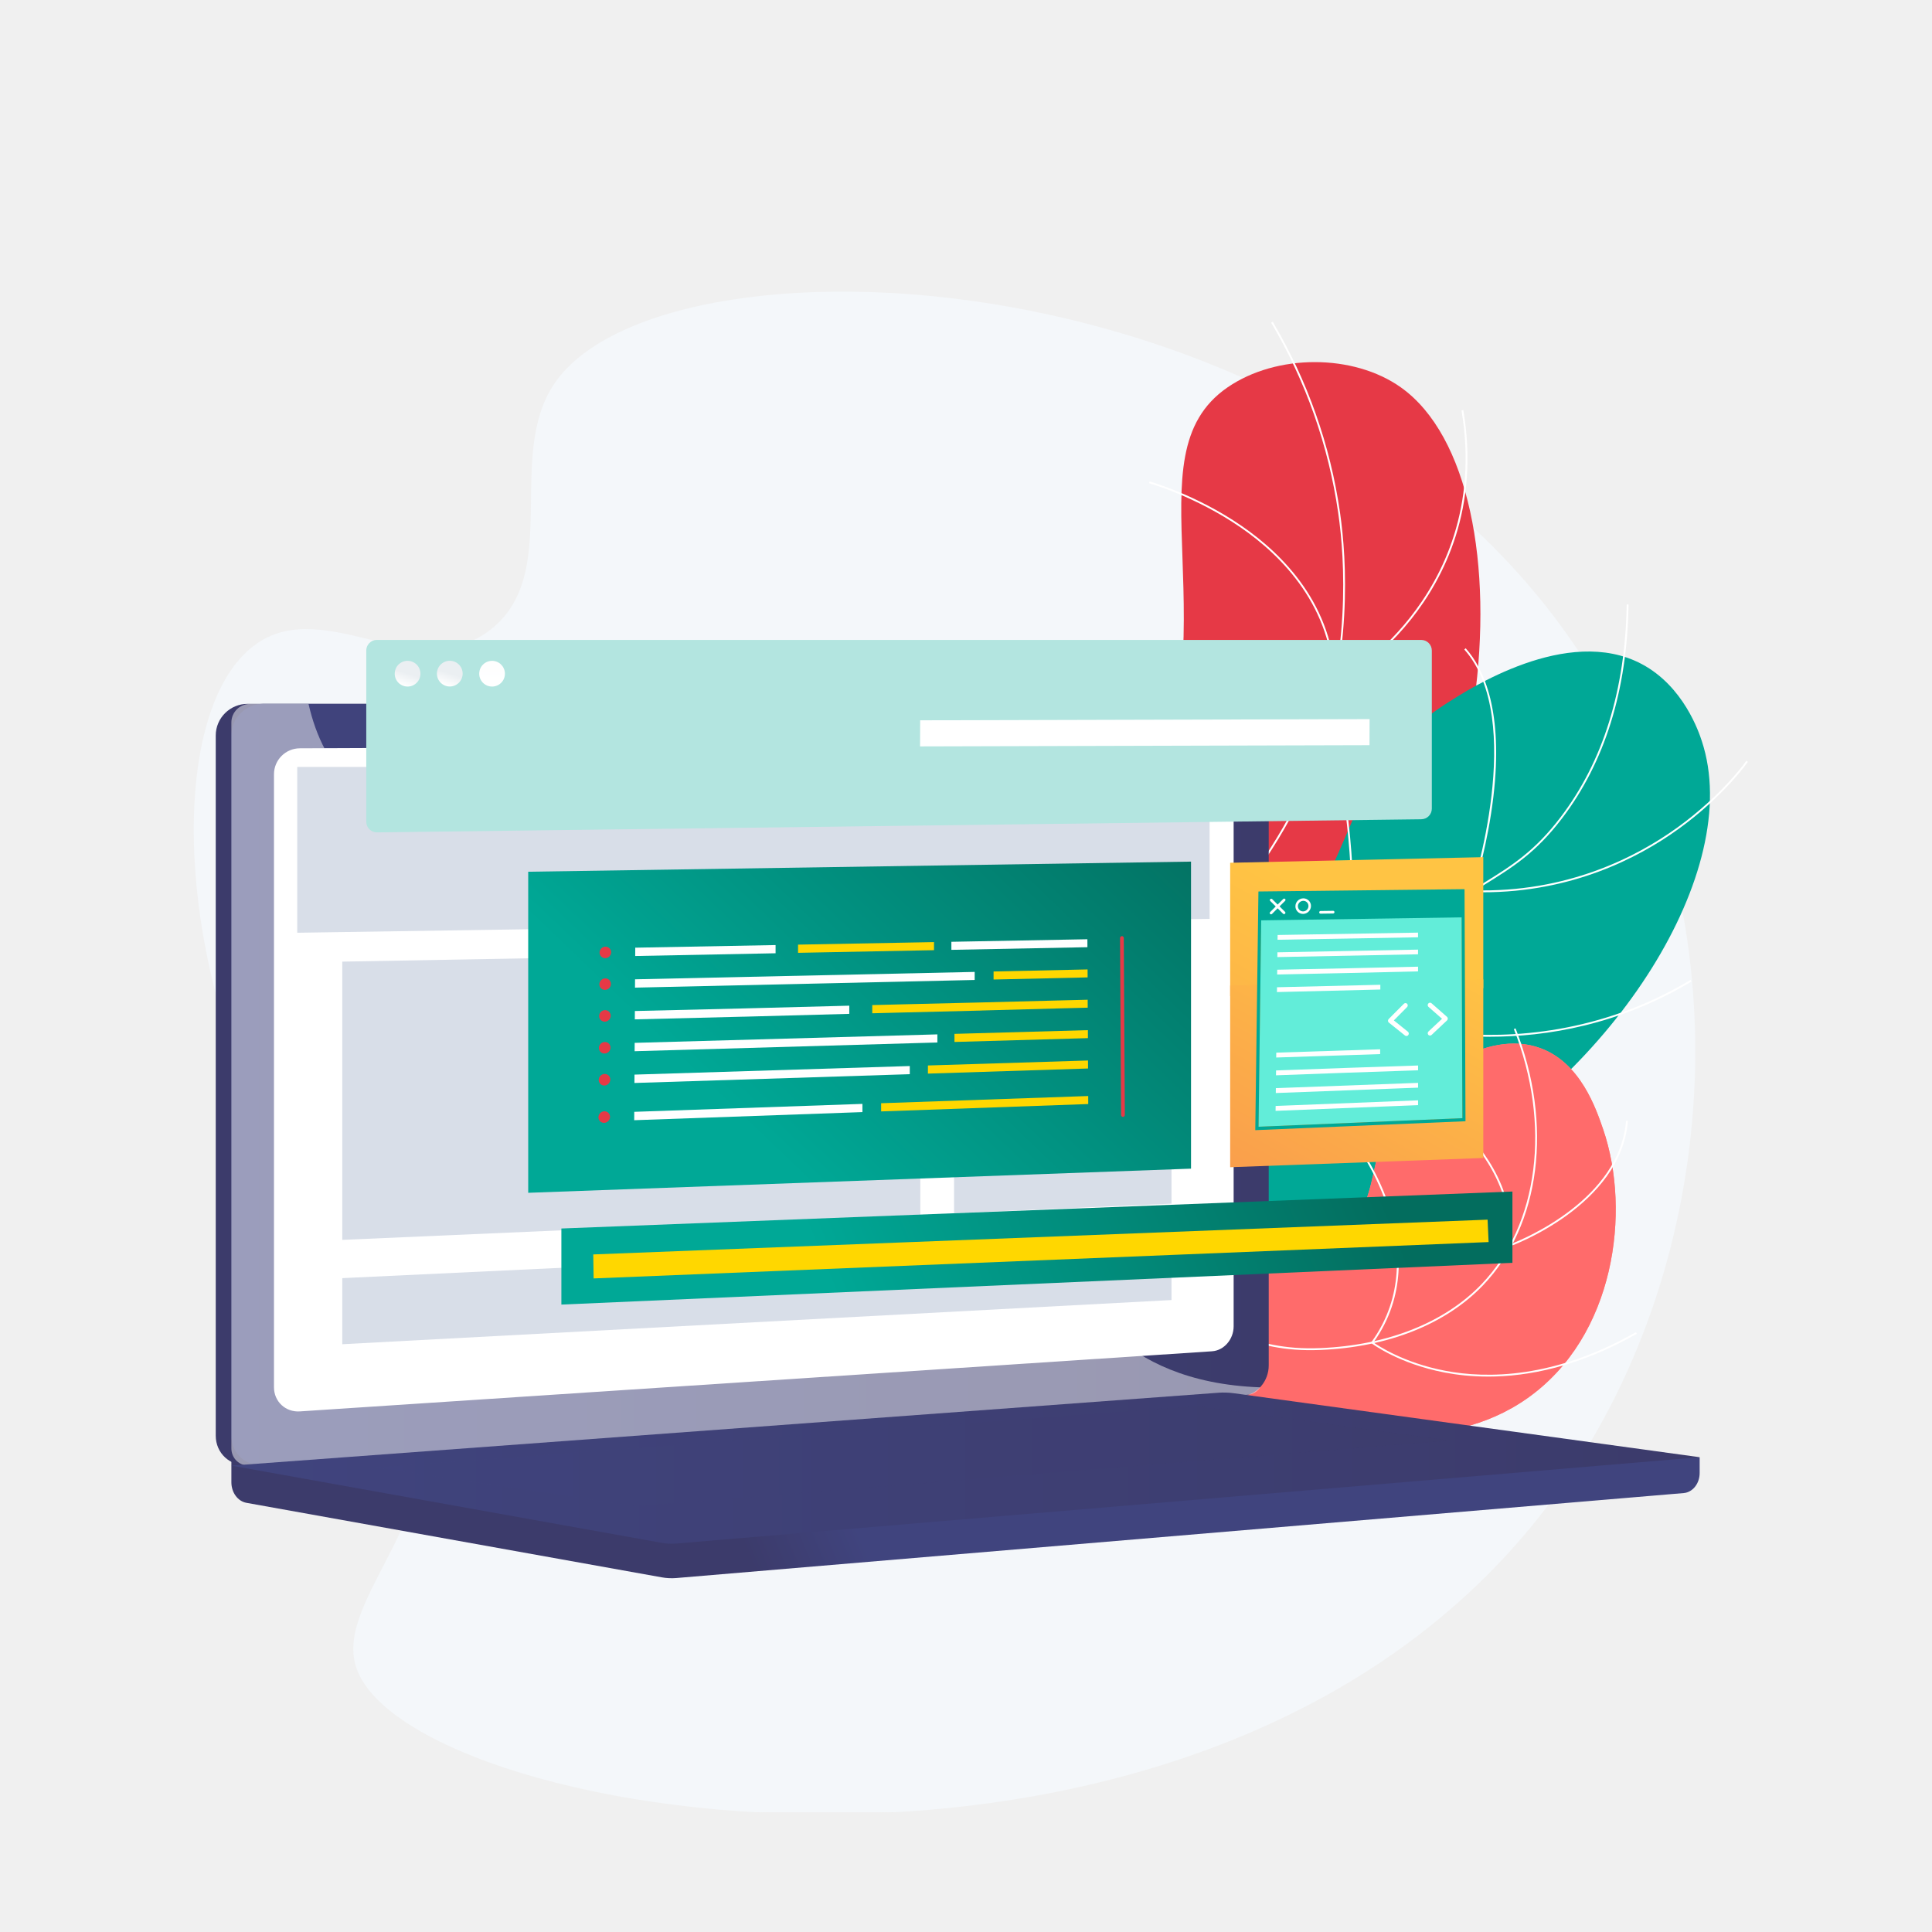
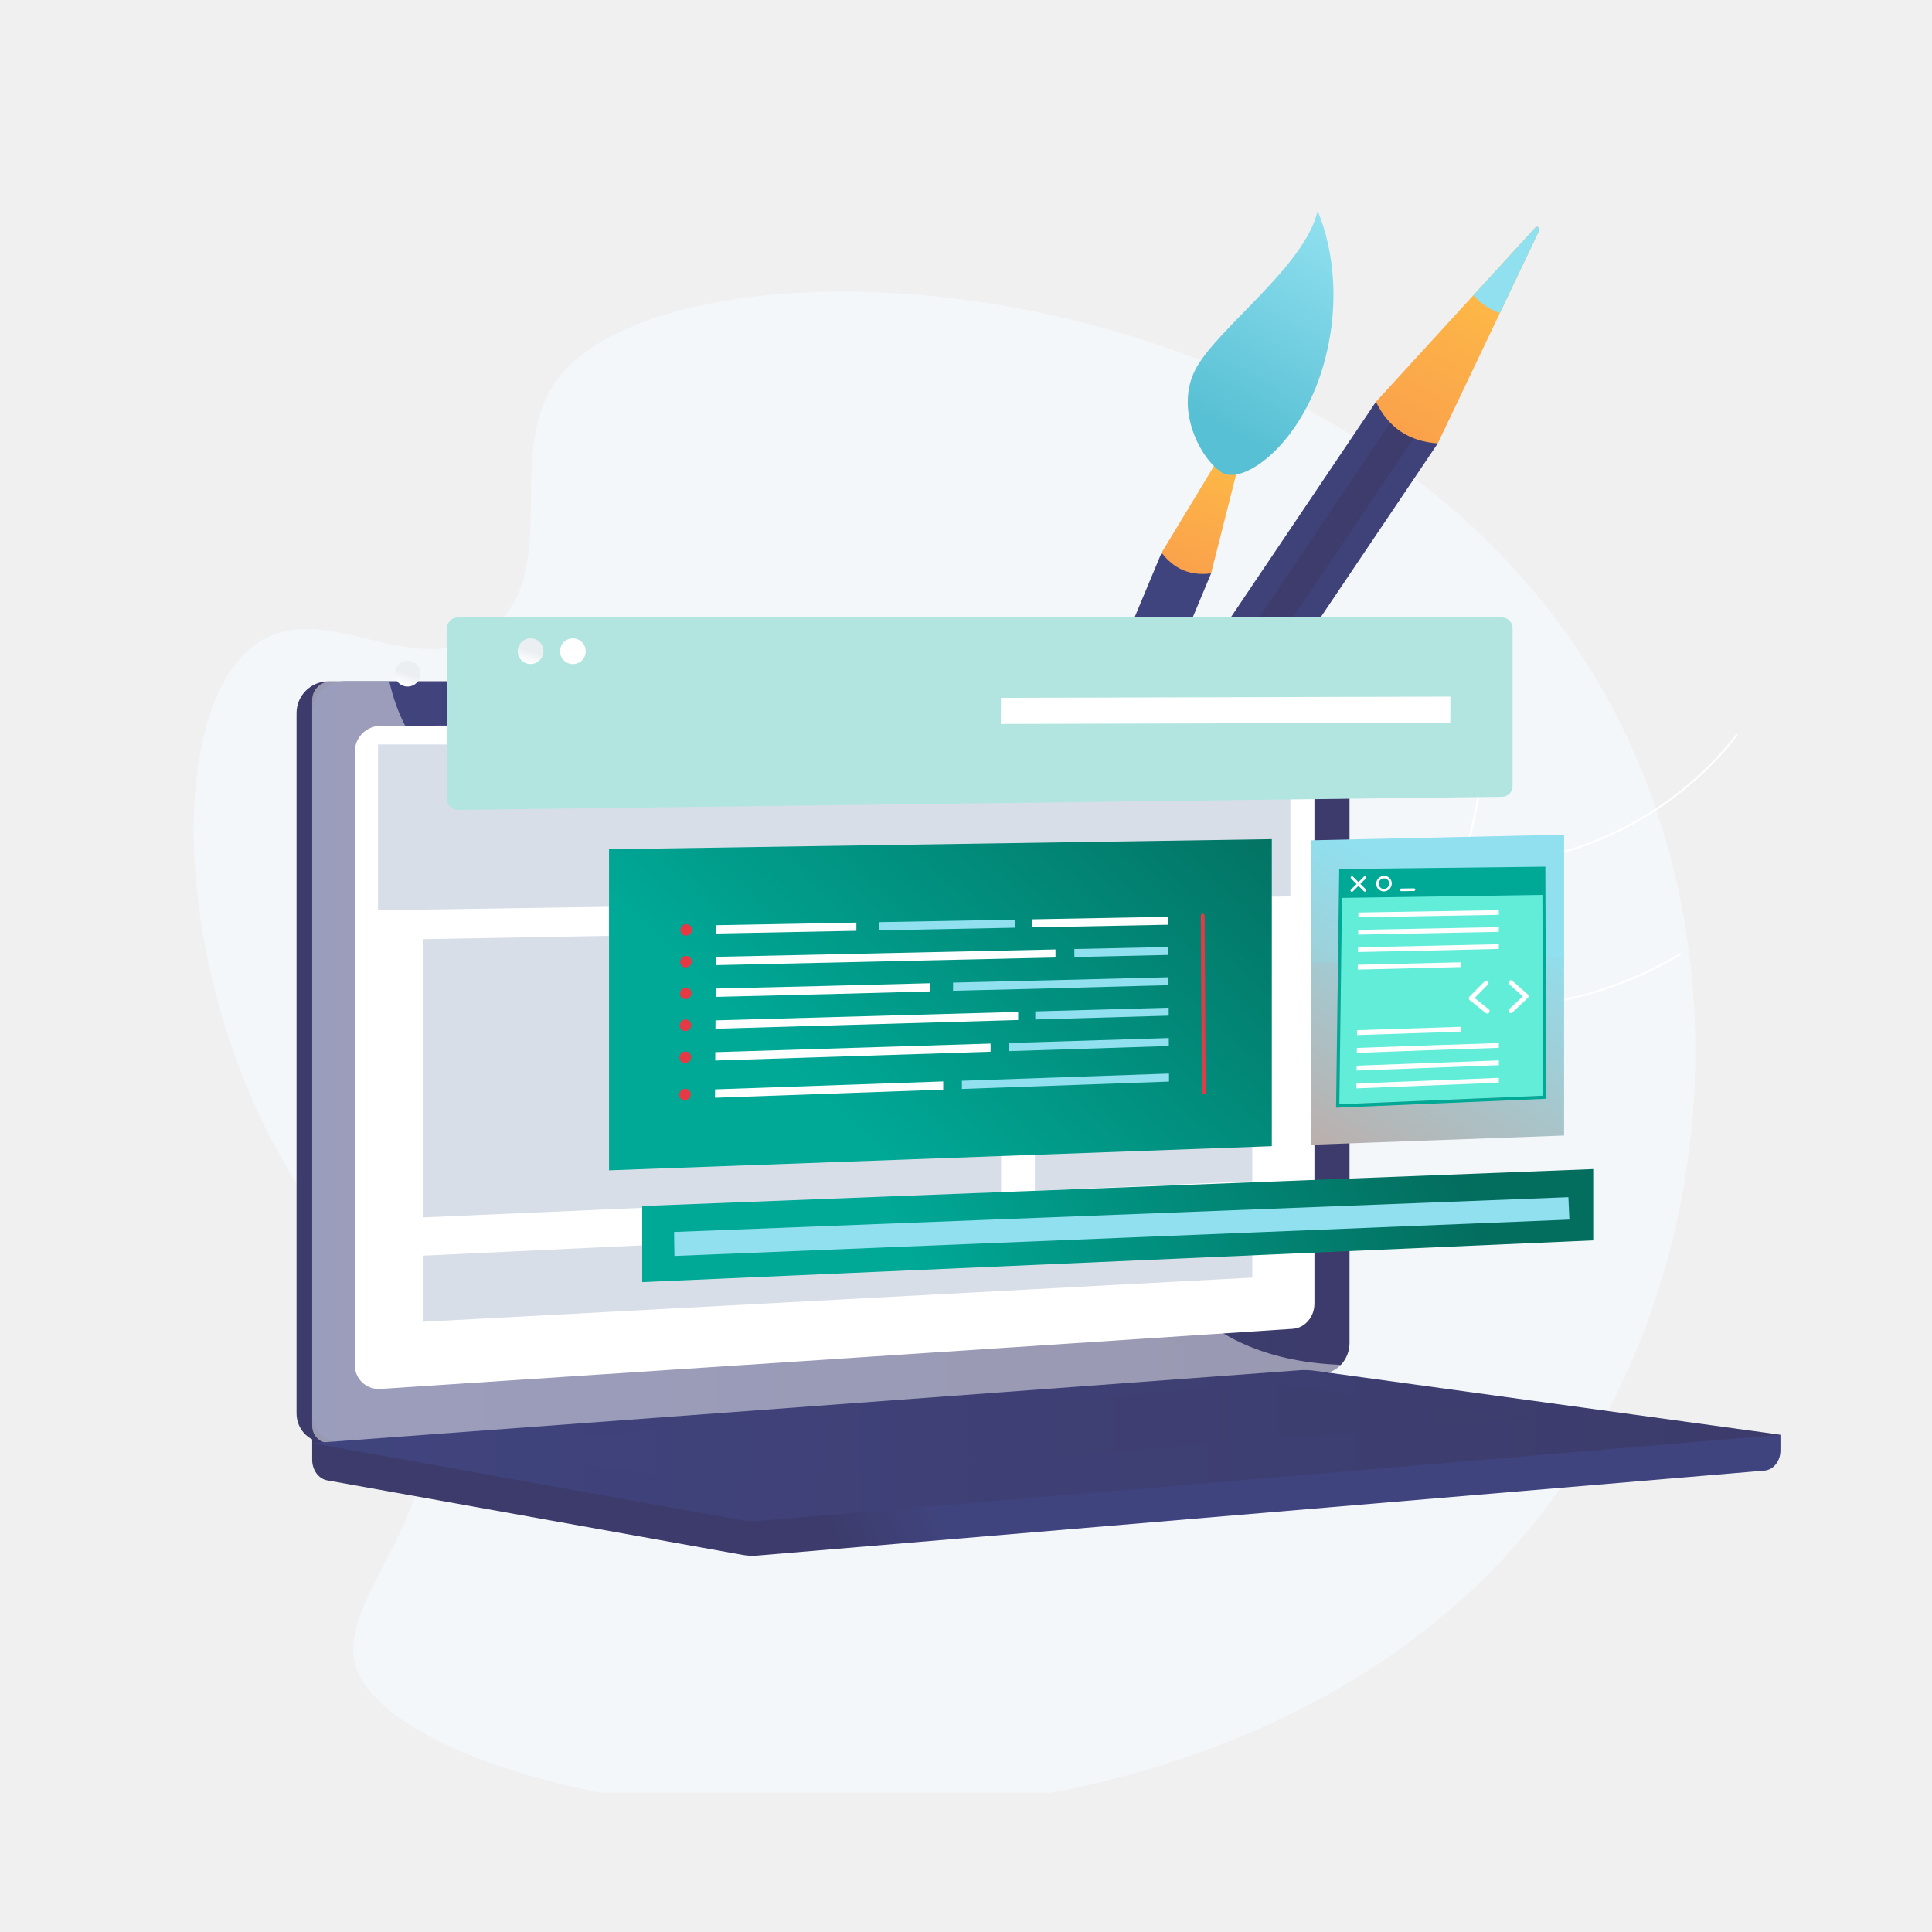
<svg xmlns="http://www.w3.org/2000/svg" width="430" height="430" viewBox="0 0 430 430" fill="none">
-   <mask id="mask0_116_3062" style="mask-type:luminance" maskUnits="userSpaceOnUse" x="25" y="21" width="383" height="383">
-     <path d="M407.412 21.392H25.447V403.357H407.412V21.392Z" fill="white" />
+   <mask id="mask0_116_3062" style="mask-type:luminance" maskUnits="userSpaceOnUse" x="21" y="17" width="382" height="382">
+     <path d="M402.965 17H21V398.965H402.965V17Z" fill="white" />
  </mask>
  <g mask="url(#mask0_116_3062)">
    <path d="M123.462 85.278C112.239 101.639 125.397 128.166 108.743 140.468C92.532 152.448 72.614 132.814 57.336 143.121C34.671 158.416 38.812 228.403 71.948 271.889C81.915 284.965 90.24 290.056 93.929 304.844C101.85 336.604 74.016 355.494 79.314 371.202C91.237 406.569 274.637 436.244 348.223 329.956C382.593 280.317 387.735 208.636 357.025 154.194C301.538 55.818 148.642 48.564 123.457 85.273L123.462 85.278Z" fill="#F4F7FA" />
-     <path d="M218.728 334.6C213.173 317.662 207.514 291.811 214.136 263.104C221.738 230.14 238.581 223.548 253.709 188.314C275.299 138.021 250.866 101.587 273.213 86.215C284.114 78.72 301.249 78.712 311.815 86.237C341.962 107.711 333.697 201.236 285.864 237.73C264.231 254.237 245.354 252.277 229.121 273.639C214.776 292.512 215.903 317.413 218.724 334.596L218.728 334.6Z" fill="url(#paint0_linear_116_3062)" />
-     <path d="M215.267 291.97L214.867 291.867C216.686 284.716 219.132 277.69 222.134 270.986C229.044 255.562 236.659 247.091 246.3 236.367C252.565 229.396 259.664 221.497 267.869 210.175C283.211 188.998 287.971 181.563 292.228 169.605C300.656 145.92 299.362 124.691 297.84 114.143C295.681 99.179 290.658 84.938 282.918 71.819L283.271 71.608C291.041 84.774 296.081 99.068 298.244 114.083C299.77 124.67 301.069 145.976 292.615 169.742C288.345 181.752 283.572 189.204 268.204 210.416C259.987 221.755 252.879 229.663 246.605 236.642C236.99 247.34 229.396 255.79 222.512 271.154C219.515 277.836 217.081 284.84 215.267 291.97Z" fill="white" />
-     <path d="M296.872 152.861V152.521C296.558 135.072 285.404 123.775 276.099 117.373C266.002 110.428 255.859 107.577 255.755 107.552L255.863 107.156C255.966 107.186 266.179 110.05 276.331 117.037C285.653 123.453 296.816 134.74 297.268 152.173C298.876 151.235 306.723 146.402 313.784 137.51C321.042 128.364 328.928 112.935 325.282 91.341L325.686 91.272C329.363 113.021 321.412 128.57 314.098 137.781C306.173 147.757 297.255 152.659 297.169 152.706L296.872 152.869V152.861Z" fill="white" />
-     <path d="M294.137 208.894C292.353 208.894 290.667 208.804 289.11 208.662C279.315 207.767 272.297 204.59 272.224 204.555L272.065 204.482L272.108 204.314C276.602 187.183 272.702 174.563 268.642 166.99C264.239 158.782 258.701 154.572 258.645 154.529L258.89 154.202C258.946 154.245 264.545 158.498 268.995 166.78C273.084 174.395 277.01 187.067 272.551 204.25C273.639 204.719 280.235 207.436 289.158 208.253C298.123 209.07 311.35 208.073 323.407 198.69L323.661 199.017C313.59 206.856 302.711 208.894 294.137 208.894Z" fill="white" />
-     <path d="M273.966 241.626C268.741 241.626 264.45 240.899 261.13 239.996C252.926 237.764 248.721 233.984 248.678 233.946L248.57 233.847L248.63 233.714C256.228 216.311 245.629 187.845 245.521 187.557L245.904 187.411C246.012 187.699 256.611 216.174 249.065 233.735C249.774 234.333 253.876 237.596 261.264 239.6C268.759 241.634 281.259 242.756 298.265 236.543L298.407 236.93C288.809 240.434 280.631 241.621 273.966 241.621V241.626Z" fill="white" />
-     <path d="M201.498 308.048C199.619 296.67 198.535 278.902 207.797 263.014C223.953 235.292 253.399 244.489 281.585 214.789C304.32 190.834 297.156 172.219 322.345 156.301C326.563 153.635 348.842 138.972 365.41 147.804C374.745 152.779 378.129 162.996 378.761 164.914C388.359 193.9 358.831 239.286 320.346 260.042C298.235 271.971 291.101 268.071 252.191 281.981C229.328 290.155 212.158 300.677 201.494 308.043L201.498 308.048Z" fill="url(#paint1_linear_116_3062)" />
-     <path d="M198.174 321.73L197.77 321.648C203.433 294.455 214.17 276.185 229.685 267.348C237.278 263.022 243.328 262.334 249.727 261.612C256.611 260.834 263.736 260.025 273.132 254.345C282.265 248.819 285.542 243.5 289.687 236.771C293.415 230.712 298.059 223.178 308.473 213.138C317.602 204.34 324.25 200.221 330.12 196.587C336.475 192.653 341.493 189.54 347.302 181.929C356.792 169.489 361.755 153.54 362.047 134.525H362.46C362.167 153.639 357.175 169.669 347.629 182.178C341.773 189.853 336.724 192.98 330.335 196.94C324.487 200.56 317.856 204.667 308.761 213.439C298.381 223.441 293.755 230.957 290.039 236.99C285.864 243.771 282.566 249.125 273.347 254.702C263.869 260.429 256.706 261.242 249.774 262.025C243.414 262.743 237.407 263.426 229.887 267.709C214.475 276.486 203.807 294.666 198.174 321.734V321.73Z" fill="white" />
-     <path d="M330.042 198.591C329.26 198.591 328.468 198.578 327.669 198.557L327.393 198.548L327.479 198.286C327.604 197.907 339.812 160.162 325.906 144.557L326.211 144.282C330.27 148.84 334.639 158.279 332.373 177.362C331.147 187.699 328.46 196.54 327.948 198.153C348.622 198.712 364.012 190.886 373.287 184.208C383.388 176.932 388.625 169.411 388.677 169.334L389.017 169.566C388.965 169.643 383.693 177.212 373.541 184.53C364.528 191.023 349.783 198.595 330.038 198.595L330.042 198.591Z" fill="white" />
-     <path d="M331.564 230.751C328.374 230.751 325.411 230.587 322.719 230.325C308.254 228.932 298.446 224.61 298.347 224.567L298.184 224.494L298.231 224.322C303.666 204.641 298.871 176.635 298.824 176.356L299.228 176.283C299.276 176.562 304.062 204.495 298.678 224.254C300.007 224.817 309.385 228.622 322.775 229.908C336.058 231.185 356.122 230.17 376.267 218.096L376.478 218.449C360.31 228.141 344.198 230.742 331.564 230.742V230.751Z" fill="white" />
-     <path d="M314.425 276.662C295.522 276.662 280.923 272.667 271.837 269.219C261.492 265.293 255.871 261.199 255.816 261.16L255.644 261.031L255.781 260.864C270.724 242.623 264.901 212.484 264.841 212.179L265.245 212.097C265.306 212.403 271.128 242.541 256.237 260.95C258.413 262.459 280.416 277.01 317.323 276.215L317.331 276.623C316.351 276.645 315.379 276.653 314.42 276.653L314.425 276.662Z" fill="white" />
-     <path d="M221.196 306.057C227.522 301.507 237.88 294.928 251.808 289.988C276.585 281.203 287.941 286.384 298.429 275.909C309.286 265.069 302.256 254.388 315.25 242.279C316.342 241.26 330.3 228.596 342.925 233.314C351.757 236.612 355.197 246.648 356.81 251.356C363.07 269.627 359.433 297.47 339.937 311.204C321.455 324.224 298.059 318.019 290.628 315.994C277.595 312.446 274.508 307.368 261.259 304.156C245.147 300.252 230.665 303.146 221.192 306.057H221.196Z" fill="url(#paint2_linear_116_3062)" />
-     <path d="M221.196 306.057C227.522 301.507 237.88 294.928 251.808 289.988C276.585 281.203 287.941 286.384 298.429 275.909C309.286 265.069 302.256 254.388 315.25 242.279C316.342 241.26 330.3 228.596 342.925 233.314C351.757 236.612 355.197 246.648 356.81 251.356C363.07 269.627 359.433 297.47 339.937 311.204C321.455 324.224 298.059 318.019 290.628 315.994C277.595 312.446 274.508 307.368 261.259 304.156C245.147 300.252 230.665 303.146 221.192 306.057H221.196Z" fill="url(#paint3_linear_116_3062)" />
-     <path d="M215.998 310.168L215.753 309.836C231.164 298.558 246.218 293.247 260.481 294.043C266.72 294.391 271.098 295.78 275.329 297.121C280.622 298.798 285.619 300.385 293.914 300.041C308.839 299.418 321.576 294.352 329.776 285.782C342.473 272.504 345.286 250.234 336.935 229.039L337.318 228.889C345.724 250.23 342.882 272.676 330.072 286.066C321.799 294.718 308.964 299.826 293.935 300.454C285.563 300.802 280.536 299.207 275.209 297.517C270.999 296.184 266.647 294.804 260.46 294.455C246.287 293.664 231.327 298.949 215.993 310.168H215.998Z" fill="white" />
-     <path d="M335.903 277.449L335.925 277.135C336.884 264.42 329.225 254.775 322.633 248.923C315.478 242.572 308 239.192 307.927 239.157L308.095 238.783C308.172 238.818 315.702 242.223 322.904 248.617C329.509 254.483 337.172 264.123 336.355 276.847C339.141 275.768 360.512 266.927 361.91 249.439L362.318 249.473C360.804 268.35 336.441 277.26 336.196 277.346L335.899 277.453L335.903 277.449Z" fill="white" />
-     <path d="M331.199 306.379C327.531 306.379 324.293 306.009 321.537 305.48C311.316 303.52 305.339 299.03 305.279 298.987L305.119 298.867L305.236 298.704C312.679 288.439 311.445 277.191 309.093 269.563C306.543 261.281 302.174 255.364 302.131 255.304L302.462 255.059C302.505 255.119 306.917 261.096 309.488 269.442C311.853 277.118 313.1 288.427 305.691 298.781C306.706 299.499 312.434 303.326 321.636 305.085C330.988 306.874 345.944 306.835 364.103 296.498L364.305 296.855C351.375 304.212 340.048 306.383 331.195 306.383L331.199 306.379Z" fill="white" />
-     <path d="M378.288 324.332L51.497 321.485V329.904C51.497 332.192 52.92 334.131 54.851 334.48L147.258 351.06C148.354 351.258 149.468 351.31 150.573 351.215L374.736 332.308C376.736 332.141 378.288 330.193 378.288 327.84V324.327V324.332Z" fill="url(#paint4_linear_116_3062)" />
-     <path d="M273.089 310.683L55.092 326.086C51.191 326.361 48.018 323.433 48.018 319.541V163.701C48.018 159.809 51.191 156.657 55.092 156.657H273.089C276.301 156.657 278.902 159.508 278.902 163.026V303.902C278.902 307.42 276.305 310.451 273.089 310.679V310.683Z" fill="url(#paint5_linear_116_3062)" />
-     <path d="M276.563 310.683L58.566 326.086C54.666 326.361 51.492 323.433 51.492 319.541V163.701C51.492 159.809 54.666 156.657 58.566 156.657H276.563C279.775 156.657 282.377 159.508 282.377 163.026V303.902C282.377 307.42 279.779 310.451 276.563 310.679V310.683Z" fill="url(#paint6_linear_116_3062)" />
-     <path d="M269.773 300.751L66.732 314.132C63.558 314.343 60.978 311.939 60.978 308.761V172.322C60.978 169.145 63.558 166.56 66.732 166.548L269.773 165.709C272.422 165.7 274.568 168.035 274.568 170.925V295.195C274.568 298.089 272.422 300.574 269.773 300.746V300.751Z" fill="white" />
-     <path d="M175.264 160.923C175.264 162.372 174.141 163.546 172.757 163.55C171.372 163.555 170.246 162.381 170.246 160.932C170.246 159.483 171.372 158.304 172.757 158.304C174.141 158.304 175.264 159.474 175.264 160.923Z" fill="white" />
+     <path d="M194.773 275.599C197.764 278.767 201.437 280.302 205.793 280.204L269.552 127.618L258.532 123.014L194.773 275.599Z" fill="url(#paint0_linear_116_3062)" />
+     <path d="M258.532 123.013C261.276 126.653 264.939 128.213 269.552 127.617L278.833 90.924C278.925 90.497 278.357 90.26 278.117 90.624L258.532 123.012V123.013Z" fill="url(#paint1_linear_116_3062)" />
+     <path d="M293.245 47C293.245 47 299.875 60.582 294.984 79.714C290.093 98.847 276.664 108.093 271.987 105.207C267.31 102.322 261.253 91.104 266.185 82.001C271.119 72.897 290.379 59.29 293.245 47Z" fill="url(#paint2_linear_116_3062)" />
+     <path d="M177.982 279.88C181.195 285.005 185.779 288.093 191.737 289.143L319.998 98.692L306.243 89.429L177.982 279.88Z" fill="url(#paint3_linear_116_3062)" />
+     <path d="M186.628 287.594C184.705 286.728 182.976 285.573 181.441 284.131L310.592 92.359L315.764 95.843L186.627 287.594H186.628Z" fill="url(#paint4_linear_116_3062)" />
+     <path d="M306.243 89.429C308.991 95.131 313.555 98.249 319.998 98.692L342.601 51.25C342.842 50.693 342.133 50.215 341.707 50.648L306.243 89.428V89.429Z" fill="url(#paint5_linear_116_3062)" />
+     <path d="M342.601 51.251L333.815 69.692C331.509 68.856 329.544 67.532 327.916 65.729L341.708 50.648C342.134 50.215 342.843 50.693 342.602 51.25L342.601 51.251Z" fill="#90E0EF" />
+     <path d="M312.119 203.894C310.335 203.894 308.649 203.804 307.092 203.662C297.297 202.767 290.279 199.59 290.206 199.555L290.047 199.482L290.09 199.314C294.584 182.183 290.684 169.563 286.624 161.99C282.221 153.782 276.683 149.572 276.627 149.529L276.872 149.202C276.928 149.245 282.527 153.498 286.977 161.78C291.066 169.395 294.992 182.067 290.533 199.25C291.621 199.719 298.217 202.436 307.14 203.253C316.105 204.07 329.332 203.073 341.389 193.69L341.643 194.017C331.572 201.856 320.693 203.894 312.119 203.894Z" fill="white" />
+     <path d="M291.948 236.625C286.723 236.625 282.432 235.899 279.112 234.996C270.908 232.764 266.703 228.984 266.66 228.946L266.552 228.847L266.612 228.713C274.21 211.311 263.611 182.845 263.503 182.557L263.886 182.411C263.994 182.699 274.593 211.174 267.047 228.735C267.756 229.333 271.858 232.596 279.246 234.6C286.741 236.634 299.241 237.756 316.247 231.543L316.389 231.93C306.791 235.434 298.613 236.621 291.948 236.621V236.625Z" fill="white" />
+     <path d="M327.802 192.585C327.019 192.585 326.228 192.572 325.428 192.551L325.153 192.542L325.239 192.28C325.363 191.901 337.571 154.156 323.665 138.551L323.97 138.276C328.029 142.834 332.398 152.273 330.132 171.356C328.907 181.693 326.219 190.534 325.707 192.147C346.382 192.706 361.772 184.88 371.047 178.202C381.147 170.926 386.385 163.405 386.436 163.328L386.776 163.56C386.724 163.638 381.453 171.206 371.3 178.524C362.288 185.017 347.543 192.589 327.797 192.589L327.802 192.585Z" fill="white" />
+     <path d="M329.324 224.745C326.133 224.745 323.17 224.581 320.479 224.319C306.013 222.926 296.205 218.604 296.106 218.561L295.943 218.488L295.99 218.316C301.425 198.635 296.631 170.629 296.584 170.35L296.988 170.277C297.035 170.556 301.821 198.489 296.437 218.248C297.766 218.811 307.144 222.616 320.535 223.902C333.817 225.179 353.881 224.164 374.027 212.09L374.237 212.443C358.069 222.135 341.957 224.736 329.324 224.736V224.745Z" fill="white" />
+     <path d="M332.407 271.662C313.504 271.662 298.905 267.667 289.819 264.219C279.474 260.293 273.853 256.199 273.798 256.16L273.626 256.031L273.763 255.864C288.706 237.623 282.883 207.484 282.823 207.179L283.227 207.097C283.288 207.403 289.11 237.541 274.219 255.95C276.395 257.459 298.398 272.01 335.305 271.215L335.313 271.623C334.333 271.645 333.361 271.653 332.402 271.653L332.407 271.662Z" fill="white" />
+     <path d="M396.27 319.332L69.479 316.485V324.904C69.479 327.192 70.902 329.131 72.833 329.48L165.24 346.06C166.336 346.258 167.45 346.31 168.555 346.215L392.718 327.308C394.718 327.141 396.27 325.193 396.27 322.84V319.327V319.332Z" fill="url(#paint6_linear_116_3062)" />
+     <path d="M291.071 305.683L73.073 321.086C69.173 321.361 66 318.433 66 314.541V158.701C66 154.809 69.173 151.657 73.073 151.657H291.071C294.283 151.657 296.884 154.508 296.884 158.026V298.902C296.884 302.42 294.287 305.451 291.071 305.679V305.683Z" fill="url(#paint7_linear_116_3062)" />
+     <path d="M294.545 305.683L76.548 321.086C72.648 321.361 69.474 318.433 69.474 314.541V158.701C69.474 154.809 72.648 151.657 76.548 151.657H294.545C297.757 151.657 300.359 154.508 300.359 158.026V298.902C300.359 302.42 297.761 305.451 294.545 305.679V305.683Z" fill="url(#paint8_linear_116_3062)" />
+     <path d="M287.755 295.75L84.714 309.132C81.54 309.343 78.96 306.939 78.96 303.761V167.322C78.96 164.145 81.54 161.56 84.714 161.548L287.755 160.709C290.404 160.7 292.55 163.035 292.55 165.925V290.195C292.55 293.089 290.404 295.574 287.755 295.746V295.75Z" fill="white" />
+     <path d="M193.246 155.923C193.246 157.372 192.123 158.546 190.739 158.55C189.354 158.555 188.228 157.381 188.228 155.932C188.228 154.483 189.354 153.304 190.739 153.304C192.123 153.304 193.246 154.474 193.246 155.923Z" fill="white" />
    <g opacity="0.48">
-       <path d="M224.043 267.942C207.239 258.899 194.025 270.358 181.271 259.053C173.539 252.199 177.336 247.091 167.82 236.848C157.285 225.505 150.423 229.319 139.836 219.111C126.446 206.202 133.141 196.157 121.608 186.891C107.616 175.646 92.527 186.052 79.21 175.272C73.466 170.62 70.314 163.86 68.667 156.67H55.633C53.35 156.67 51.497 158.524 51.497 160.803V322.345C51.497 324.628 53.35 326.348 55.633 326.185L277.806 310.413C278.898 310.335 279.861 309.699 280.485 308.774C264.222 308.181 254.229 302.729 247.843 297.091C235.348 286.066 237.515 275.191 224.043 267.942Z" fill="white" />
+       <path d="M242.025 262.942C225.22 253.899 212.007 265.358 199.253 254.053C191.521 247.199 195.318 242.091 185.802 231.848C175.267 220.505 168.405 224.319 157.818 214.111C144.428 201.202 151.123 191.157 139.59 181.891C125.598 170.646 110.509 181.052 97.192 170.272C91.448 165.62 88.296 158.86 86.649 151.67H73.615C71.332 151.67 69.479 153.524 69.479 155.803V317.345C69.479 319.628 71.332 321.348 73.615 321.185L295.788 305.413C296.88 305.335 297.843 304.699 298.467 303.774C282.204 303.181 272.211 297.728 265.825 292.091C253.33 281.066 255.497 270.191 242.025 262.942Z" fill="white" />
    </g>
-     <path d="M271.124 309.983L51.492 326.198L147.253 343.381C148.35 343.578 149.464 343.63 150.569 343.535L378.284 324.327L274.615 310.09C273.454 309.931 272.289 309.892 271.124 309.978V309.983Z" fill="url(#paint7_linear_116_3062)" />
-     <path opacity="0.3" d="M83.54 326.607L266.389 312.907L322.977 320.617L141.706 335.262L83.54 326.607Z" fill="url(#paint8_linear_116_3062)" />
-     <path d="M269.219 204.504L66.156 207.6V170.688H269.219V204.504Z" fill="#D8DEE8" />
-     <path d="M204.831 270.341L76.179 275.957V214.028L204.831 211.715V270.341Z" fill="#D8DEE8" />
-     <path d="M260.739 227.865L212.347 229.108V211.577L260.739 210.708V227.865Z" fill="#D8DEE8" />
-     <path d="M260.739 267.898L212.347 270.01V235.313L260.739 233.937V267.894V267.898Z" fill="#D8DEE8" />
-     <path d="M260.739 275.763L76.179 284.471V299.181L260.739 289.347V275.763Z" fill="#D8DEE8" />
-     <path d="M316.342 182.341L83.915 185.261C82.599 185.278 81.519 184.216 81.519 182.896V144.79C81.519 143.482 82.577 142.425 83.884 142.425H316.312C317.62 142.425 318.677 143.482 318.677 144.79V179.976C318.677 181.271 317.637 182.324 316.342 182.337V182.341Z" fill="url(#paint9_linear_116_3062)" />
-     <path d="M265.082 260.103L117.562 265.478V194.02L265.082 191.767V260.103Z" fill="url(#paint10_linear_116_3062)" />
-     <path d="M330.132 219.941L273.794 221.712V192.025L330.132 190.774V219.941Z" fill="url(#paint11_linear_116_3062)" />
-     <path d="M330.132 257.733L273.794 259.784V219.321L330.132 217.976V257.733Z" fill="url(#paint12_linear_116_3062)" />
-     <path d="M336.617 265.198L124.945 273.424V290.357L336.617 281.065V265.194V265.198Z" fill="url(#paint13_linear_116_3062)" />
-     <path d="M93.538 150.401C93.792 148.84 92.734 147.37 91.173 147.116C89.612 146.862 88.141 147.92 87.892 149.481C87.638 151.042 88.696 152.512 90.257 152.766C91.818 153.02 93.288 151.962 93.538 150.401Z" fill="url(#paint14_linear_116_3062)" />
-     <path d="M102.895 150.586C103.256 149.047 102.306 147.507 100.766 147.146C99.227 146.785 97.687 147.735 97.322 149.274C96.961 150.814 97.911 152.353 99.45 152.714C100.99 153.076 102.529 152.125 102.89 150.586H102.895Z" fill="url(#paint15_linear_116_3062)" />
-     <path d="M112.342 150.401C112.596 148.84 111.538 147.374 109.977 147.12C108.416 146.866 106.945 147.924 106.696 149.485C106.442 151.046 107.5 152.517 109.061 152.77C110.622 153.024 112.092 151.962 112.342 150.405V150.401Z" fill="url(#paint16_linear_116_3062)" />
-     <path d="M304.805 165.855L204.775 166.126L204.8 160.317L304.827 160.05L304.805 165.855Z" fill="white" />
+     <path d="M289.106 304.983L69.474 321.198L165.235 338.381C166.332 338.578 167.446 338.63 168.551 338.535L396.266 319.327L292.597 305.09C291.436 304.931 290.271 304.892 289.106 304.978V304.983Z" fill="url(#paint9_linear_116_3062)" />
+     <path opacity="0.3" d="M101.522 321.607L284.371 307.907L340.959 315.617L159.688 330.262L101.522 321.607Z" fill="url(#paint10_linear_116_3062)" />
+     <path d="M287.201 199.504L84.138 202.6V165.688H287.201V199.504Z" fill="#D8DEE8" />
+     <path d="M222.812 265.341L94.161 270.957V209.028L222.812 206.715V265.341Z" fill="#D8DEE8" />
+     <path d="M278.721 222.865L230.329 224.108V206.577L278.721 205.708V222.865Z" fill="#D8DEE8" />
+     <path d="M278.721 262.898L230.329 265.01V230.313L278.721 228.937V262.894V262.898Z" fill="#D8DEE8" />
+     <path d="M278.721 270.763L94.161 279.471V294.181L278.721 284.347V270.763Z" fill="#D8DEE8" />
+     <path d="M334.324 177.341L101.896 180.261C100.581 180.278 99.501 179.216 99.501 177.896V139.79C99.501 138.482 100.559 137.425 101.866 137.425H334.294C335.601 137.425 336.659 138.482 336.659 139.79V174.976C336.659 176.271 335.619 177.324 334.324 177.337V177.341Z" fill="url(#paint11_linear_116_3062)" />
+     <path d="M283.064 255.103L135.544 260.478V189.02L283.064 186.767V255.103Z" fill="url(#paint12_linear_116_3062)" />
+     <path d="M348.114 214.941L291.776 216.712V187.025L348.114 185.774V214.941Z" fill="url(#paint13_linear_116_3062)" />
+     <path d="M348.114 252.733L291.776 254.784V214.321L348.114 212.976V252.733Z" fill="url(#paint14_linear_116_3062)" />
+     <path d="M354.599 260.198L142.927 268.424V285.357L354.599 276.065V260.194V260.198Z" fill="url(#paint15_linear_116_3062)" />
+     <path d="M93.538 150.401C93.792 148.84 92.734 147.37 91.173 147.116C89.612 146.862 88.141 147.92 87.892 149.481C87.638 151.042 88.696 152.512 90.257 152.766C91.818 153.02 93.288 151.962 93.538 150.401Z" fill="url(#paint16_linear_116_3062)" />
+     <path d="M120.877 145.586C121.238 144.047 120.288 142.507 118.748 142.146C117.209 141.785 115.669 142.735 115.304 144.274C114.943 145.814 115.893 147.353 117.432 147.714C118.972 148.076 120.511 147.125 120.872 145.586H120.877Z" fill="url(#paint17_linear_116_3062)" />
+     <path d="M130.324 145.401C130.577 143.84 129.52 142.374 127.959 142.12C126.398 141.866 124.927 142.924 124.678 144.485C124.424 146.046 125.482 147.517 127.043 147.77C128.604 148.024 130.074 146.962 130.324 145.405V145.401Z" fill="url(#paint18_linear_116_3062)" />
+     <path d="M322.787 160.855L222.757 161.126L222.782 155.317L322.809 155.05L322.787 160.855Z" fill="white" />
  </g>
-   <path d="M172.628 210.339L141.388 210.924L141.375 212.777L172.619 212.166V210.339H172.628Z" fill="white" />
-   <path d="M242.017 209.045L211.745 209.612V211.405L242.025 210.816L242.017 209.045Z" fill="white" />
-   <path d="M242.06 215.765L221.136 216.221V218.01L242.069 217.537L242.06 215.765Z" fill="#FFD700" />
-   <path d="M242.129 229.276L212.433 230.106V231.908L242.137 231.052L242.129 229.276Z" fill="#FFD700" />
-   <path d="M242.155 236.031L206.525 237.141V238.951L242.163 237.811L242.155 236.031Z" fill="#FFD700" />
-   <path d="M242.198 243.939L196.11 245.543V247.366L242.206 245.723L242.198 243.939Z" fill="#FFD700" />
-   <path d="M207.875 209.681L177.62 210.244V212.067L207.879 211.478V209.681H207.875Z" fill="#FFD700" />
-   <path d="M218.449 224.916C213.916 225.032 209.346 225.148 200.156 225.367L194.136 225.522V223.699L200.152 223.548C212.39 223.265 224.447 222.968 236.332 222.65L242.081 222.508L242.09 224.275L236.341 224.421C227.436 224.675 222.955 224.791 218.444 224.907V224.916H218.449Z" fill="#FFD700" />
-   <path d="M165.352 226.283C157.35 226.49 149.313 226.687 141.289 226.877L141.302 225.019C157.29 224.658 173.342 224.258 189.024 223.832V225.651C181.211 225.87 173.303 226.081 165.356 226.288L165.352 226.283Z" fill="white" />
-   <path d="M216.931 216.316L141.341 217.963L141.328 219.816L216.931 218.109V216.316Z" fill="white" />
-   <path d="M191.952 245.689L141.165 247.457L141.152 249.323L191.948 247.517V245.694L191.952 245.689Z" fill="white" />
-   <path d="M208.627 230.218L141.259 232.105L141.246 233.967L208.627 232.024V230.218Z" fill="white" />
-   <path d="M202.491 237.265L141.216 239.175L141.203 241.036L202.487 239.08V237.265H202.491Z" fill="white" />
-   <path d="M134.723 213.254C135.433 213.241 136.009 212.657 136.018 211.951C136.022 211.246 135.45 210.683 134.74 210.696C134.031 210.709 133.45 211.293 133.446 211.999C133.442 212.704 134.014 213.267 134.723 213.254Z" fill="#E63946" />
-   <path d="M135.97 219.008C135.966 219.717 135.381 220.302 134.676 220.319C133.971 220.336 133.395 219.777 133.399 219.068C133.403 218.358 133.988 217.773 134.693 217.756C135.398 217.739 135.975 218.298 135.97 219.008Z" fill="#E63946" />
-   <path d="M134.629 227.388C135.338 227.371 135.919 226.782 135.923 226.072C135.927 225.363 135.355 224.804 134.646 224.821C133.936 224.838 133.356 225.427 133.352 226.137C133.347 226.846 133.919 227.405 134.629 227.388Z" fill="#E63946" />
-   <path d="M135.876 233.159C135.871 233.873 135.287 234.462 134.581 234.479C133.876 234.501 133.296 233.942 133.3 233.232C133.304 232.518 133.893 231.929 134.599 231.912C135.304 231.89 135.88 232.458 135.876 233.159Z" fill="#E63946" />
-   <path d="M134.534 241.604C135.244 241.583 135.824 240.985 135.833 240.275C135.841 239.566 135.265 239.007 134.556 239.028C133.842 239.05 133.261 239.643 133.257 240.357C133.253 241.067 133.825 241.626 134.538 241.604H134.534Z" fill="#E63946" />
-   <path d="M135.772 248.574C135.768 249.288 135.183 249.886 134.474 249.912C133.769 249.938 133.188 249.374 133.192 248.669C133.197 247.964 133.786 247.358 134.491 247.336C135.196 247.31 135.777 247.865 135.772 248.579V248.574Z" fill="#E63946" />
-   <path d="M249.942 248.587C249.71 248.596 249.52 248.402 249.516 248.157L249.284 208.799C249.284 208.559 249.473 208.357 249.701 208.352C249.929 208.348 250.122 208.546 250.122 208.787L250.355 248.127C250.355 248.372 250.165 248.579 249.933 248.587H249.942Z" fill="#E63946" />
-   <path d="M132.04 279.195L331.087 271.455L331.315 276.443L132.122 284.535L132.04 279.195Z" fill="#FFD700" />
-   <path d="M325.278 198.608L280.773 199.129L280.106 250.78L325.476 248.871L325.278 198.613V198.608Z" fill="#62EDD9" />
-   <path d="M315.607 207.57L284.355 208.098L284.342 209.161L315.607 208.61V207.57Z" fill="white" />
-   <path d="M300.045 216.561C294.645 216.681 289.218 216.802 284.256 216.892L284.269 215.826C294.163 215.641 305.88 215.387 315.611 215.151V216.196C310.757 216.316 305.416 216.441 300.05 216.561H300.045Z" fill="white" />
-   <path d="M315.607 211.354L284.312 211.956L284.299 213.018L315.607 212.394V211.349V211.354Z" fill="white" />
-   <path d="M307.222 219.18L284.221 219.73L284.208 220.801L307.218 220.237V219.184L307.222 219.18Z" fill="white" />
-   <path d="M315.616 244.898L283.916 246.149L283.903 247.241L315.616 245.969V244.898Z" fill="white" />
-   <path d="M315.616 238.211C305.799 238.534 293.974 238.951 283.998 239.329L284.011 238.246C293.987 237.872 305.807 237.463 315.616 237.145V238.207V238.211Z" fill="white" />
-   <path d="M315.616 241.011L283.963 242.185L283.951 243.273L315.616 242.077V241.011Z" fill="white" />
-   <path d="M307.183 233.537L284.054 234.286L284.041 235.369L307.179 234.604V233.537H307.183Z" fill="white" />
-   <path d="M326.168 249.551L279.384 251.537L280.085 198.415L325.957 197.899L326.172 249.546L326.168 249.551ZM280.115 250.776L325.48 248.867L325.282 198.596L280.777 199.116L280.111 250.78L280.115 250.776Z" fill="#00A896" />
-   <path d="M325.613 198.251L280.424 198.767L280.347 204.848L325.639 204.168L325.613 198.251Z" fill="#00A896" />
-   <path d="M313.057 230.583C312.932 230.592 312.808 230.553 312.709 230.476L309.11 227.59C308.994 227.5 308.925 227.358 308.921 227.203C308.916 227.049 308.976 226.898 309.084 226.791L312.451 223.411C312.657 223.204 312.984 223.2 313.178 223.407C313.375 223.613 313.367 223.944 313.16 224.15L310.224 227.109L313.363 229.633C313.586 229.809 313.616 230.14 313.436 230.373C313.337 230.502 313.195 230.57 313.053 230.583H313.061H313.057Z" fill="white" />
-   <path d="M318.282 230.48C318.14 230.484 317.998 230.429 317.895 230.312C317.705 230.097 317.727 229.766 317.938 229.569L320.948 226.743L317.933 224.095C317.718 223.91 317.701 223.579 317.886 223.355C318.071 223.131 318.394 223.106 318.609 223.291L322.057 226.318C322.165 226.412 322.233 226.559 322.233 226.709C322.233 226.86 322.169 227.001 322.061 227.109L318.621 230.343C318.522 230.433 318.402 230.48 318.277 230.484H318.286L318.282 230.48Z" fill="white" />
-   <path d="M284.776 201.743L286.019 200.5C286.139 200.38 286.143 200.195 286.023 200.083C285.903 199.972 285.718 199.967 285.606 200.088L284.363 201.33L283.146 200.118C283.026 200.002 282.841 200.002 282.725 200.122C282.605 200.242 282.6 200.427 282.721 200.539L283.938 201.752L282.691 202.999C282.57 203.119 282.566 203.308 282.686 203.416C282.746 203.476 282.82 203.502 282.897 203.498C282.979 203.498 283.052 203.467 283.112 203.407L284.359 202.16L285.576 203.373C285.636 203.433 285.709 203.459 285.787 203.455C285.868 203.455 285.941 203.424 286.002 203.364C286.122 203.244 286.126 203.059 286.006 202.947L284.789 201.735H284.776V201.743Z" fill="white" />
-   <path d="M290.035 203.407C289.08 203.42 288.306 202.65 288.315 201.696C288.324 200.741 289.115 199.954 290.065 199.941C291.015 199.929 291.789 200.698 291.781 201.649C291.772 202.599 290.985 203.39 290.035 203.407ZM290.061 200.496C289.411 200.505 288.878 201.038 288.87 201.687C288.865 202.337 289.39 202.857 290.035 202.848C290.684 202.84 291.217 202.302 291.222 201.653C291.226 201.004 290.706 200.483 290.056 200.492L290.061 200.496Z" fill="white" />
-   <path d="M296.713 203.313L293.905 203.351C293.742 203.351 293.608 203.222 293.613 203.059C293.613 202.896 293.746 202.758 293.909 202.758L296.717 202.719C296.881 202.719 297.014 202.848 297.01 203.012C297.01 203.175 296.876 203.308 296.713 203.313Z" fill="white" />
+   <path d="M190.61 205.339L159.37 205.924L159.357 207.777L190.601 207.166V205.339H190.61Z" fill="white" />
+   <path d="M259.999 204.045L229.727 204.612V206.405L260.007 205.816L259.999 204.045Z" fill="white" />
+   <path d="M260.042 210.765L239.118 211.221V213.01L260.05 212.537L260.042 210.765Z" fill="#90E0EF" />
+   <path d="M260.111 224.276L230.415 225.106V226.908L260.119 226.052L260.111 224.276Z" fill="#90E0EF" />
+   <path d="M260.136 231.031L224.507 232.141V233.951L260.145 232.811L260.136 231.031Z" fill="#90E0EF" />
+   <path d="M260.179 238.939L214.092 240.543V242.366L260.188 240.723L260.179 238.939Z" fill="#90E0EF" />
+   <path d="M225.857 204.681L195.602 205.244V207.067L225.861 206.478V204.681H225.857Z" fill="#90E0EF" />
+   <path d="M236.431 219.916C231.898 220.032 227.327 220.148 218.138 220.367L212.118 220.522V218.699L218.134 218.548C230.372 218.265 242.429 217.968 254.314 217.65L260.063 217.508L260.072 219.275L254.323 219.421C245.418 219.675 240.937 219.791 236.426 219.907V219.916H236.431Z" fill="#90E0EF" />
+   <path d="M183.334 221.283C175.332 221.49 167.295 221.687 159.271 221.877L159.284 220.019C175.272 219.658 191.324 219.258 207.006 218.832V220.651C199.193 220.87 191.285 221.081 183.338 221.288L183.334 221.283Z" fill="white" />
+   <path d="M234.913 211.316L159.323 212.963L159.31 214.816L234.913 213.109V211.316Z" fill="white" />
+   <path d="M209.934 240.689L159.147 242.457L159.134 244.323L209.93 242.517V240.694L209.934 240.689Z" fill="white" />
+   <path d="M226.609 225.218L159.241 227.105L159.228 228.967L226.609 227.024V225.218Z" fill="white" />
+   <path d="M220.473 232.265L159.198 234.175L159.185 236.036L220.469 234.08V232.265H220.473Z" fill="white" />
+   <path d="M152.705 208.254C153.415 208.241 153.991 207.657 154 206.951C154.004 206.246 153.432 205.683 152.722 205.696C152.013 205.709 151.432 206.293 151.428 206.999C151.424 207.704 151.996 208.267 152.705 208.254Z" fill="#E63946" />
+   <path d="M153.952 214.008C153.948 214.717 153.363 215.302 152.658 215.319C151.953 215.336 151.377 214.777 151.381 214.068C151.385 213.358 151.97 212.774 152.675 212.756C153.38 212.739 153.957 213.298 153.952 214.008Z" fill="#E63946" />
+   <path d="M152.611 222.388C153.32 222.371 153.901 221.782 153.905 221.072C153.909 220.363 153.337 219.804 152.628 219.821C151.918 219.838 151.338 220.427 151.334 221.137C151.329 221.846 151.901 222.405 152.611 222.388Z" fill="#E63946" />
+   <path d="M153.858 228.159C153.853 228.873 153.269 229.462 152.563 229.479C151.858 229.501 151.278 228.942 151.282 228.232C151.286 227.518 151.875 226.929 152.581 226.912C153.286 226.89 153.862 227.458 153.858 228.159Z" fill="#E63946" />
+   <path d="M152.516 236.604C153.226 236.583 153.806 235.985 153.815 235.275C153.823 234.566 153.247 234.007 152.538 234.028C151.824 234.05 151.243 234.643 151.239 235.357C151.235 236.067 151.807 236.626 152.52 236.604H152.516Z" fill="#E63946" />
+   <path d="M153.754 243.574C153.75 244.288 153.165 244.886 152.456 244.912C151.751 244.938 151.17 244.374 151.174 243.669C151.179 242.964 151.768 242.358 152.473 242.336C153.178 242.31 153.759 242.865 153.754 243.579V243.574Z" fill="#E63946" />
+   <path d="M267.924 243.587C267.692 243.596 267.502 243.402 267.498 243.157L267.266 203.799C267.266 203.559 267.455 203.357 267.683 203.352C267.911 203.348 268.104 203.546 268.104 203.787L268.337 243.127C268.337 243.372 268.147 243.579 267.915 243.587H267.924Z" fill="#E63946" />
+   <path d="M150.022 274.195L349.069 266.455L349.297 271.443L150.104 279.535L150.022 274.195Z" fill="#90E0EF" />
+   <path d="M343.26 193.608L298.755 194.129L298.088 245.78L343.458 243.871L343.26 193.613V193.608Z" fill="#62EDD9" />
+   <path d="M333.589 202.57L302.337 203.098L302.324 204.161L333.589 203.61V202.57Z" fill="white" />
+   <path d="M318.027 211.561C312.627 211.681 307.2 211.802 302.238 211.892L302.251 210.826C312.145 210.641 323.862 210.387 333.593 210.151V211.195C328.739 211.316 323.398 211.441 318.032 211.561H318.027Z" fill="white" />
+   <path d="M333.589 206.354L302.294 206.956L302.281 208.018L333.589 207.394V206.349V206.354Z" fill="white" />
+   <path d="M325.204 214.18L302.203 214.73L302.19 215.801L325.2 215.237V214.184L325.204 214.18Z" fill="white" />
+   <path d="M333.598 239.898L301.898 241.149L301.885 242.241L333.598 240.969V239.898Z" fill="white" />
+   <path d="M333.598 233.211C323.781 233.534 311.956 233.951 301.98 234.329L301.993 233.246C311.969 232.872 323.789 232.463 333.598 232.145V233.207V233.211Z" fill="white" />
+   <path d="M333.598 236.011L301.945 237.185L301.932 238.273L333.598 237.077V236.011Z" fill="white" />
+   <path d="M325.165 228.537L302.036 229.286L302.023 230.369L325.161 229.604V228.537H325.165Z" fill="white" />
+   <path d="M344.15 244.551L297.366 246.537L298.067 193.415L343.939 192.899L344.154 244.546L344.15 244.551ZM298.097 245.776L343.462 243.867L343.264 193.596L298.759 194.116L298.093 245.78L298.097 245.776Z" fill="#00A896" />
+   <path d="M343.595 193.251L298.406 193.767L298.329 199.848L343.621 199.168L343.595 193.251Z" fill="#00A896" />
+   <path d="M331.039 225.583C330.914 225.592 330.79 225.553 330.691 225.476L327.092 222.59C326.976 222.5 326.907 222.358 326.903 222.203C326.898 222.049 326.958 221.898 327.066 221.791L330.433 218.411C330.639 218.204 330.966 218.2 331.16 218.407C331.357 218.613 331.349 218.944 331.142 219.15L328.205 222.109L331.344 224.633C331.568 224.809 331.598 225.14 331.418 225.373C331.319 225.502 331.177 225.57 331.035 225.583H331.043H331.039Z" fill="white" />
+   <path d="M336.264 225.48C336.122 225.484 335.98 225.429 335.877 225.312C335.687 225.097 335.709 224.766 335.92 224.569L338.93 221.743L335.915 219.095C335.7 218.91 335.683 218.579 335.868 218.355C336.053 218.131 336.375 218.106 336.59 218.291L340.039 221.318C340.147 221.412 340.215 221.559 340.215 221.709C340.215 221.86 340.151 222.001 340.043 222.109L336.603 225.343C336.504 225.433 336.384 225.48 336.259 225.484H336.268L336.264 225.48Z" fill="white" />
+   <path d="M302.758 196.743L304.001 195.5C304.121 195.38 304.125 195.195 304.005 195.083C303.885 194.972 303.7 194.967 303.588 195.088L302.345 196.33L301.128 195.118C301.008 195.002 300.823 195.002 300.707 195.122C300.587 195.242 300.582 195.427 300.703 195.539L301.92 196.752L300.673 197.999C300.552 198.119 300.548 198.308 300.668 198.416C300.728 198.476 300.802 198.502 300.879 198.498C300.961 198.498 301.034 198.467 301.094 198.407L302.341 197.16L303.558 198.373C303.618 198.433 303.691 198.459 303.769 198.455C303.85 198.455 303.923 198.424 303.984 198.364C304.104 198.244 304.108 198.059 303.988 197.947L302.771 196.735H302.758V196.743Z" fill="white" />
+   <path d="M308.017 198.407C307.062 198.42 306.288 197.65 306.297 196.696C306.306 195.741 307.097 194.954 308.047 194.941C308.997 194.929 309.771 195.698 309.763 196.649C309.754 197.599 308.967 198.39 308.017 198.407ZM308.043 195.496C307.393 195.505 306.86 196.038 306.852 196.687C306.847 197.337 307.372 197.857 308.017 197.848C308.666 197.84 309.199 197.302 309.204 196.653C309.208 196.004 308.688 195.483 308.038 195.492L308.043 195.496Z" fill="white" />
+   <path d="M314.695 198.313L311.887 198.351C311.724 198.351 311.59 198.222 311.595 198.059C311.595 197.896 311.728 197.758 311.891 197.758L314.699 197.719C314.863 197.719 314.996 197.848 314.992 198.012C314.992 198.175 314.858 198.308 314.695 198.313Z" fill="white" />
  <defs>
-     <linearGradient id="paint0_linear_116_3062" x1="232.78" y1="95.873" x2="292.864" y2="287.055" gradientUnits="userSpaceOnUse">
-       <stop stop-color="#E63946" />
-       <stop offset="1" stop-color="#E63946" />
-     </linearGradient>
-     <linearGradient id="paint1_linear_116_3062" x1="366.717" y1="573.994" x2="355.657" y2="525.206" gradientUnits="userSpaceOnUse">
-       <stop stop-color="#E63946" />
-       <stop offset="1" stop-color="#00A896" />
-     </linearGradient>
-     <linearGradient id="paint2_linear_116_3062" x1="361.935" y1="262.988" x2="160.098" y2="338.173" gradientUnits="userSpaceOnUse">
-       <stop stop-color="#FF9085" />
-       <stop offset="1" stop-color="#FB6FBB" />
-     </linearGradient>
-     <linearGradient id="paint3_linear_116_3062" x1="221.196" y1="275.763" x2="359.618" y2="275.763" gradientUnits="userSpaceOnUse">
-       <stop stop-color="#FF6B6B" />
-       <stop offset="1" stop-color="#FF6B6B" />
-     </linearGradient>
-     <linearGradient id="paint4_linear_116_3062" x1="189.531" y1="336.896" x2="166.573" y2="346.537" gradientUnits="userSpaceOnUse">
+     <linearGradient id="paint0_linear_116_3062" x1="238.985" y1="200.453" x2="205.422" y2="206.119" gradientUnits="userSpaceOnUse">
      <stop stop-color="#40447E" />
      <stop offset="1" stop-color="#3C3B6B" />
    </linearGradient>
-     <linearGradient id="paint5_linear_116_3062" x1="158.876" y1="235.717" x2="133.962" y2="246.183" gradientUnits="userSpaceOnUse">
+     <linearGradient id="paint1_linear_116_3062" x1="275.109" y1="89.062" x2="246.541" y2="182.767" gradientUnits="userSpaceOnUse">
+       <stop stop-color="#FFC444" />
+       <stop offset="1" stop-color="#F36F56" />
+     </linearGradient>
+     <linearGradient id="paint2_linear_116_3062" x1="298.105" y1="50.628" x2="273.306" y2="95.795" gradientUnits="userSpaceOnUse">
+       <stop stop-color="#90E0EF" />
+       <stop offset="1" stop-color="#58C0D4" />
+     </linearGradient>
+     <linearGradient id="paint3_linear_116_3062" x1="258.555" y1="189.578" x2="211.31" y2="188.176" gradientUnits="userSpaceOnUse">
+       <stop stop-color="#3F4279" />
+       <stop offset="1" stop-color="#792D3D" />
+     </linearGradient>
+     <linearGradient id="paint4_linear_116_3062" x1="231.387" y1="174.414" x2="251.981" y2="193.069" gradientUnits="userSpaceOnUse">
+       <stop stop-color="#3D3C6C" />
+       <stop offset="1" stop-color="#3D3C6C" />
+     </linearGradient>
+     <linearGradient id="paint5_linear_116_3062" x1="338.002" y1="47.705" x2="273.649" y2="167.546" gradientUnits="userSpaceOnUse">
+       <stop stop-color="#FFC444" />
+       <stop offset="1" stop-color="#F36F56" />
+     </linearGradient>
+     <linearGradient id="paint6_linear_116_3062" x1="207.513" y1="331.896" x2="184.555" y2="341.537" gradientUnits="userSpaceOnUse">
      <stop stop-color="#40447E" />
      <stop offset="1" stop-color="#3C3B6B" />
    </linearGradient>
-     <linearGradient id="paint6_linear_116_3062" x1="51.497" y1="241.38" x2="282.377" y2="241.38" gradientUnits="userSpaceOnUse">
+     <linearGradient id="paint7_linear_116_3062" x1="176.858" y1="230.717" x2="151.944" y2="241.183" gradientUnits="userSpaceOnUse">
      <stop stop-color="#40447E" />
      <stop offset="1" stop-color="#3C3B6B" />
    </linearGradient>
-     <linearGradient id="paint7_linear_116_3062" x1="51.492" y1="326.761" x2="378.284" y2="326.761" gradientUnits="userSpaceOnUse">
+     <linearGradient id="paint8_linear_116_3062" x1="69.479" y1="236.38" x2="300.359" y2="236.38" gradientUnits="userSpaceOnUse">
      <stop stop-color="#40447E" />
      <stop offset="1" stop-color="#3C3B6B" />
    </linearGradient>
-     <linearGradient id="paint8_linear_116_3062" x1="83.54" y1="324.082" x2="322.982" y2="324.082" gradientUnits="userSpaceOnUse">
+     <linearGradient id="paint9_linear_116_3062" x1="69.474" y1="321.761" x2="396.266" y2="321.761" gradientUnits="userSpaceOnUse">
      <stop stop-color="#40447E" />
      <stop offset="1" stop-color="#3C3B6B" />
    </linearGradient>
-     <linearGradient id="paint9_linear_116_3062" x1="251.533" y1="95.206" x2="161.392" y2="212.94" gradientUnits="userSpaceOnUse">
+     <linearGradient id="paint10_linear_116_3062" x1="101.522" y1="319.082" x2="340.964" y2="319.082" gradientUnits="userSpaceOnUse">
+       <stop stop-color="#40447E" />
+       <stop offset="1" stop-color="#3C3B6B" />
+     </linearGradient>
+     <linearGradient id="paint11_linear_116_3062" x1="269.515" y1="90.206" x2="179.374" y2="207.94" gradientUnits="userSpaceOnUse">
      <stop stop-color="#B3E5E0" />
      <stop offset="1" stop-color="#B3E5E0" />
    </linearGradient>
-     <linearGradient id="paint10_linear_116_3062" x1="167.575" y1="251.825" x2="253.425" y2="162.295" gradientUnits="userSpaceOnUse">
+     <linearGradient id="paint12_linear_116_3062" x1="185.557" y1="246.825" x2="271.407" y2="157.295" gradientUnits="userSpaceOnUse">
      <stop stop-color="#00A896" />
      <stop offset="1" stop-color="#036D5E" />
    </linearGradient>
-     <linearGradient id="paint11_linear_116_3062" x1="302.978" y1="204.138" x2="215.847" y2="362.425" gradientUnits="userSpaceOnUse">
-       <stop stop-color="#FFC444" />
+     <linearGradient id="paint13_linear_116_3062" x1="320.96" y1="199.138" x2="233.829" y2="357.425" gradientUnits="userSpaceOnUse">
+       <stop stop-color="#90E0EF" />
      <stop offset="1" stop-color="#F36F56" />
    </linearGradient>
-     <linearGradient id="paint12_linear_116_3062" x1="318.587" y1="208.326" x2="245.001" y2="342.009" gradientUnits="userSpaceOnUse">
-       <stop stop-color="#FFC444" />
+     <linearGradient id="paint14_linear_116_3062" x1="336.569" y1="203.326" x2="262.983" y2="337.009" gradientUnits="userSpaceOnUse">
+       <stop stop-color="#90E0EF" />
      <stop offset="1" stop-color="#F36F56" />
    </linearGradient>
-     <linearGradient id="paint13_linear_116_3062" x1="188.331" y1="294.907" x2="300.351" y2="248.299" gradientUnits="userSpaceOnUse">
+     <linearGradient id="paint15_linear_116_3062" x1="206.313" y1="289.907" x2="318.333" y2="243.299" gradientUnits="userSpaceOnUse">
      <stop stop-color="#00A896" />
      <stop offset="1" stop-color="#036D5E" />
    </linearGradient>
-     <linearGradient id="paint14_linear_116_3062" x1="91.599" y1="147.215" x2="89.827" y2="152.659" gradientUnits="userSpaceOnUse">
+     <linearGradient id="paint16_linear_116_3062" x1="91.599" y1="147.215" x2="89.827" y2="152.659" gradientUnits="userSpaceOnUse">
      <stop offset="0.49" stop-color="#EBEFF2" />
      <stop offset="1" stop-color="white" />
    </linearGradient>
-     <linearGradient id="paint15_linear_116_3062" x1="100.994" y1="147.206" x2="99.222" y2="152.65" gradientUnits="userSpaceOnUse">
+     <linearGradient id="paint17_linear_116_3062" x1="118.976" y1="142.206" x2="117.204" y2="147.65" gradientUnits="userSpaceOnUse">
      <stop offset="0.49" stop-color="#EBEFF2" />
      <stop offset="1" stop-color="white" />
    </linearGradient>
-     <linearGradient id="paint16_linear_116_3062" x1="111.262" y1="-3.466" x2="109.487" y2="152.671" gradientUnits="userSpaceOnUse">
+     <linearGradient id="paint18_linear_116_3062" x1="129.244" y1="-8.466" x2="127.469" y2="147.671" gradientUnits="userSpaceOnUse">
      <stop offset="0.49" stop-color="#EBEFF2" />
      <stop offset="1" stop-color="white" />
    </linearGradient>
  </defs>
</svg>
